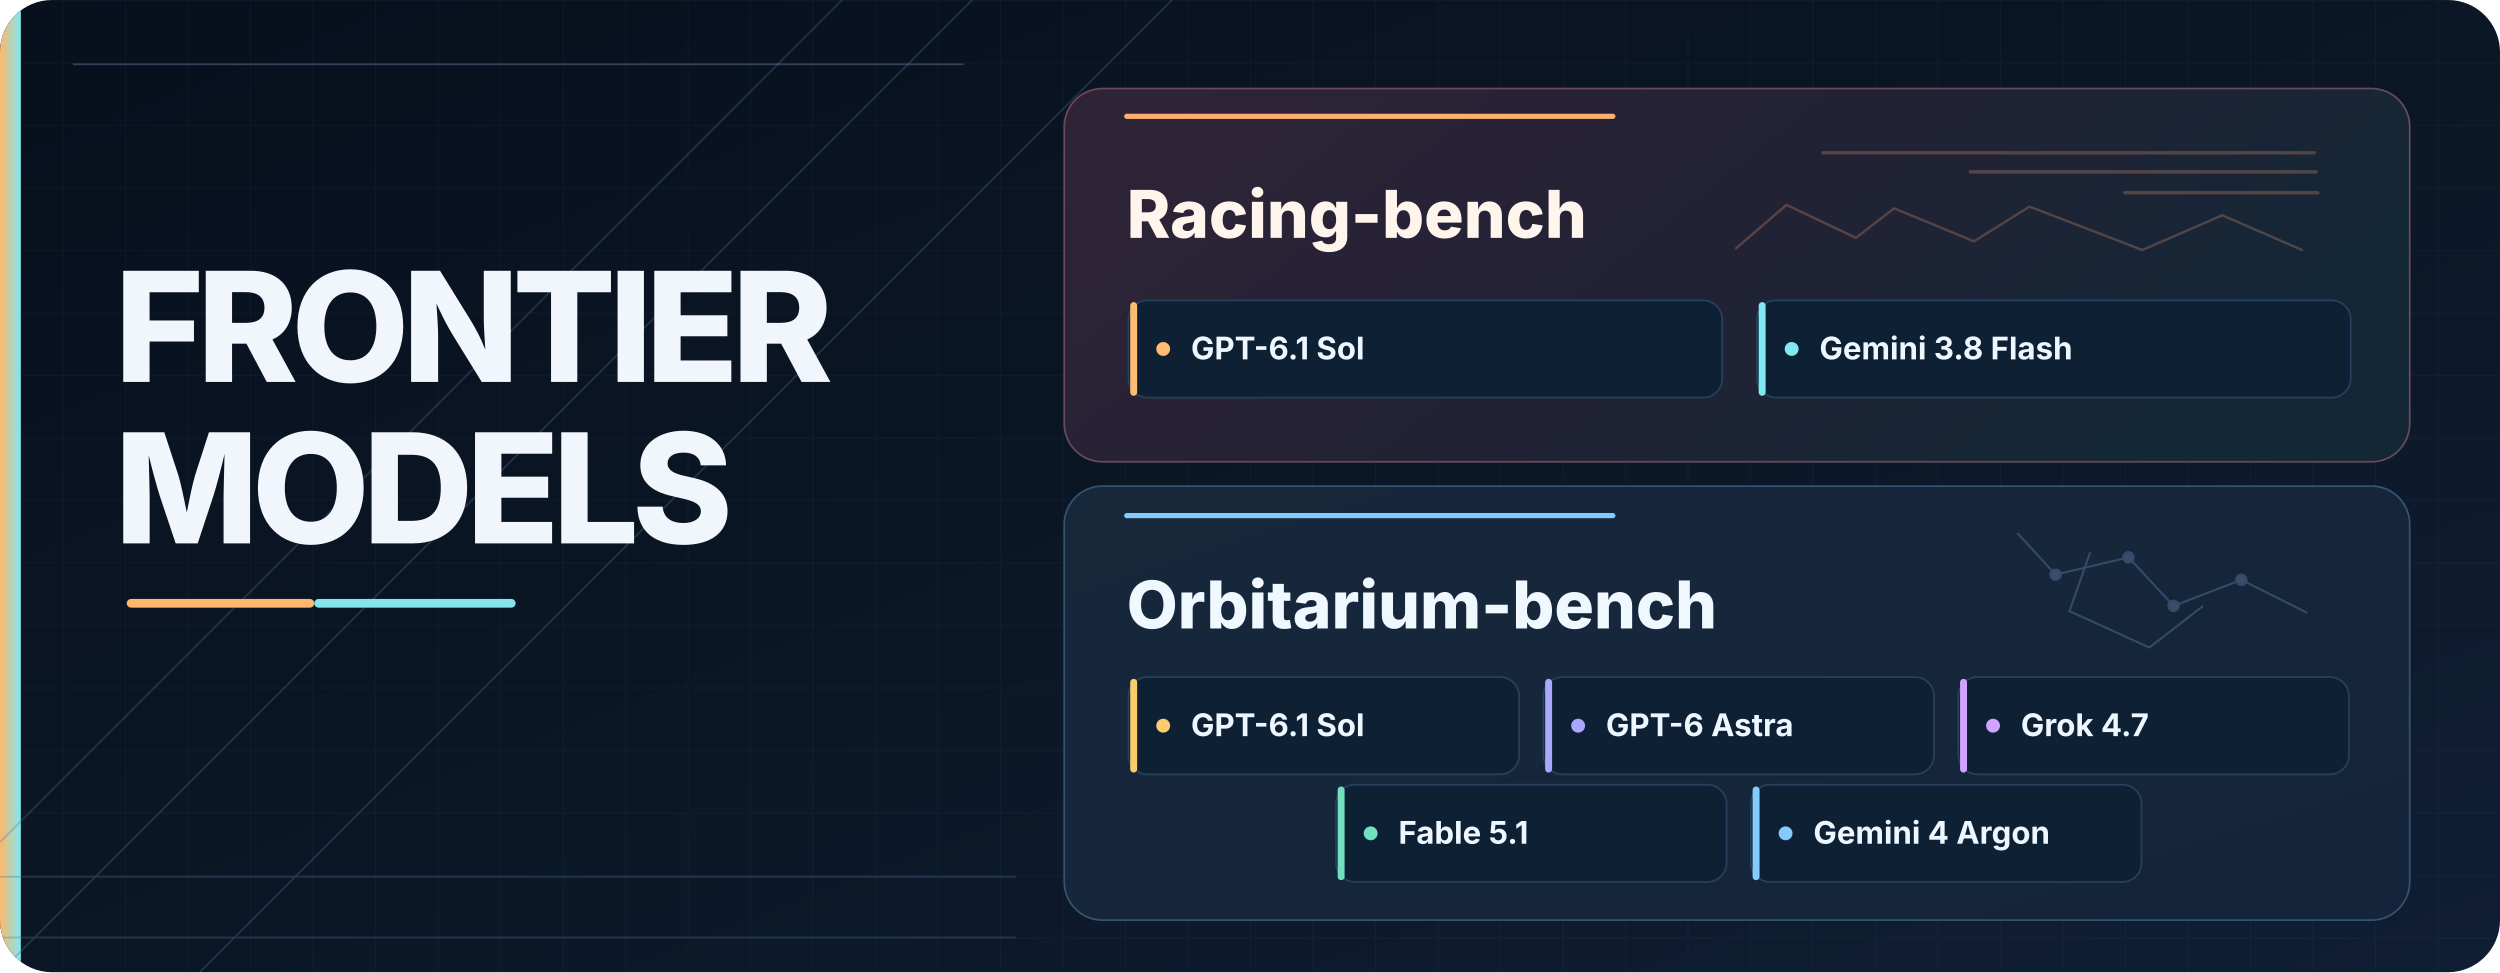
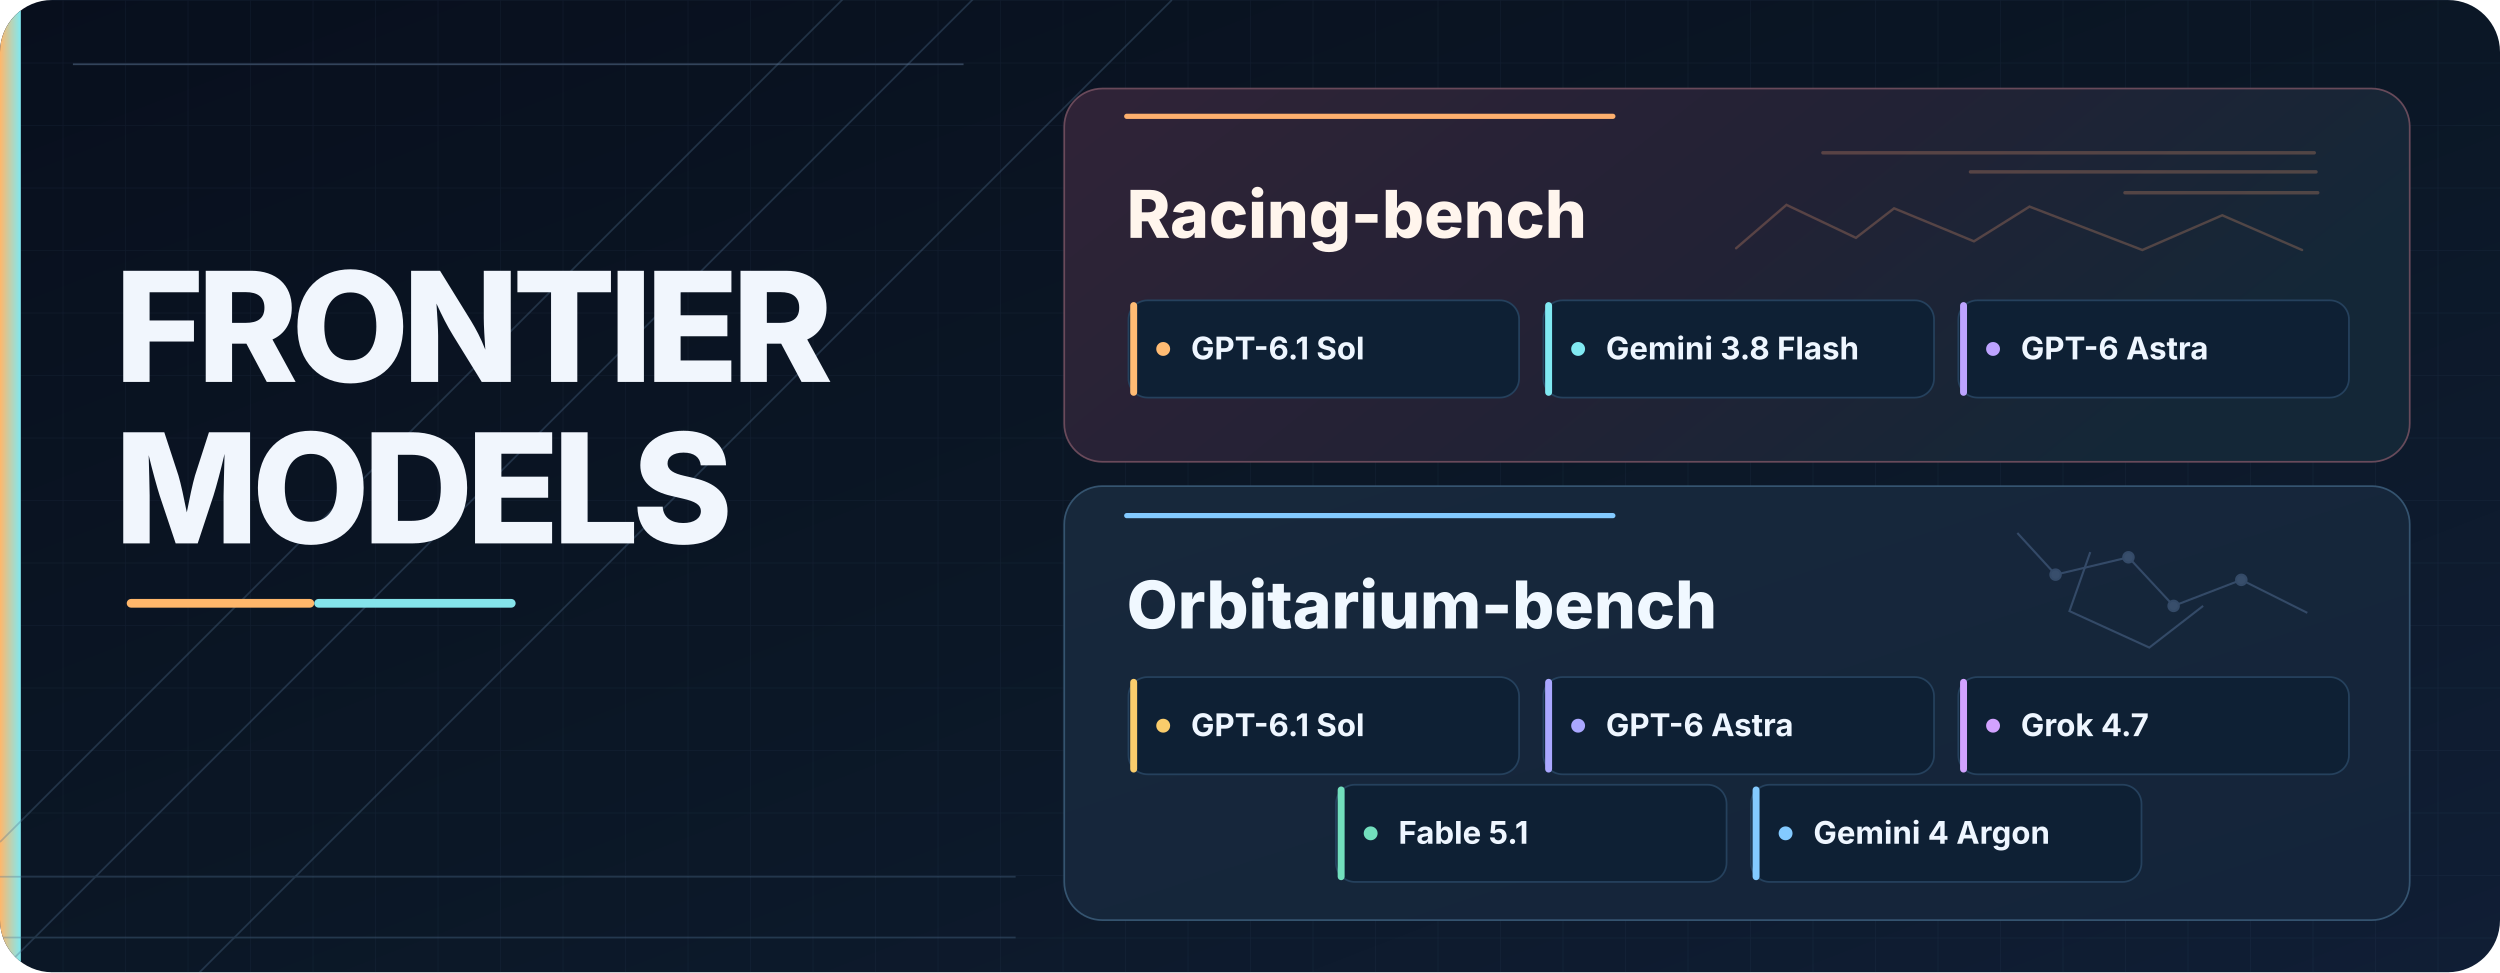
<svg xmlns="http://www.w3.org/2000/svg" viewBox="0 0 1440 560" role="img" aria-labelledby="title desc">
  <defs>
    <linearGradient id="base" x1="0" y1="0" x2="1" y2="1">
      <stop stop-color="#080f1d" />
      <stop offset=".52" stop-color="#0b1726" />
      <stop offset="1" stop-color="#101e35" />
    </linearGradient>
    <linearGradient id="race" x1="0" y1="0" x2="1" y2=".35">
      <stop stop-color="#302337" />
      <stop offset=".57" stop-color="#222235" />
      <stop offset="1" stop-color="#142737" />
    </linearGradient>
    <linearGradient id="orbit" x1="0" y1="0" x2="1" y2="1">
      <stop stop-color="#17283b" />
      <stop offset="1" stop-color="#14243a" />
    </linearGradient>
    <linearGradient id="rail" x1="0" y1="0" x2="1" y2="0">
      <stop stop-color="#ffb76b" />
      <stop offset="1" stop-color="#80e9f2" />
    </linearGradient>
    <pattern id="grid" width="36" height="36" patternUnits="userSpaceOnUse">
      <path d="M36 0H0V36" fill="none" stroke="#4b6386" stroke-opacity=".12" stroke-width=".8" />
    </pattern>
    <clipPath id="canvas">
      <rect width="1440" height="560" rx="30" />
    </clipPath>
  </defs>
  <g clip-path="url(#canvas)" font-family="Inter,Segoe UI,Arial,sans-serif">
    <rect width="1440" height="560" fill="url(#base)" />
    <rect width="1440" height="560" fill="url(#grid)" />
    <path d="M0 0H12V560H0Z" fill="url(#rail)" />
    <path d="M42 37H555" stroke="#33445b" stroke-width="1" />
    <g opacity=".34" stroke="#50708f" stroke-width="1" fill="none">
      <path d="M0 485L585 -100M0 560L605 -45M115 560L675 0" />
      <path d="M0 505H585M0 540H585" />
    </g>
    <text x="66" y="220" font-size="88" font-weight="800" letter-spacing="-4" fill="#f1f6fd">FRONTIER</text>
    <text x="66" y="313" font-size="88" font-weight="800" letter-spacing="-4" fill="#f1f6fd">MODELS</text>
    <rect x="73" y="345" width="108" height="5" rx="2.5" fill="#ffb76b" />
    <rect x="181" y="345" width="116" height="5" rx="2.5" fill="#85e4eb" />
    <g data-benchmark="racing">
      <rect x="613" y="51" width="775" height="215" rx="22" fill="url(#race)" stroke="#7d5565" stroke-opacity=".8" />
      <path d="M649 67H929" stroke="#fdaf6d" stroke-width="3" stroke-linecap="round" />
      <g stroke="#ec9b70" fill="none" stroke-linecap="round" opacity=".27">
        <path d="M1050 88h283M1135 99h199M1224 111h111" stroke-width="2" />
        <path d="M1000 143l29 -25 40 19 22 -17 46 19 32 -20 65 25 46 -20 46 20" stroke-width="1.4" />
      </g>
      <text x="649" y="137" font-size="38" font-weight="800" fill="#fff5ed">Racing-bench</text>
      <g data-role="run" data-benchmark="racing" data-model="gpt-6.1-sol">
-         <rect x="650" y="173" width="342" height="56" rx="11" fill="#0e2034" stroke="#25415d" />
+         <rect x="650" y="173" width="225" height="56" rx="11" fill="#0e2034" stroke="#25415d" />
        <rect x="651" y="174" width="4" height="54" rx="2" fill="#ffbb73" />
        <circle cx="670" cy="201" r="4" fill="#ffbb73" />
        <text x="686" y="207" font-size="18" font-weight="650" fill="#eef6ff">GPT-6.1 Sol</text>
      </g>
      <g data-role="run" data-benchmark="racing" data-model="gemini-3.8-flash">
-         <rect x="1012" y="173" width="342" height="56" rx="11" fill="#0e2034" stroke="#25415d" />
-         <rect x="1013" y="174" width="4" height="54" rx="2" fill="#80e9f2" />
-         <circle cx="1032" cy="201" r="4" fill="#80e9f2" />
-         <text x="1048" y="207" font-size="18" font-weight="650" fill="#eef6ff">Gemini 3.8 Flash</text>
+         <rect x="889" y="173" width="225" height="56" rx="11" fill="#0e2034" stroke="#25415d" />
+         <rect x="890" y="174" width="4" height="54" rx="2" fill="#80e9f2" />
+         <circle cx="909" cy="201" r="4" fill="#80e9f2" />
+         <text x="925" y="207" font-size="18" font-weight="650" fill="#eef6ff">Gemini 3.8 Flash</text>
+       </g>
+       <g data-role="run" data-benchmark="racing" data-model="gpt-6-astra">
+         <rect x="1128" y="173" width="225" height="56" rx="11" fill="#0e2034" stroke="#25415d" />
+         <rect x="1129" y="174" width="4" height="54" rx="2" fill="#bda3ff" />
+         <circle cx="1148" cy="201" r="4" fill="#bda3ff" />
+         <text x="1164" y="207" font-size="18" font-weight="650" fill="#eef6ff">GPT-6 Astra</text>
      </g>
    </g>
    <g data-benchmark="orbitarium">
      <rect x="613" y="280" width="775" height="250" rx="22" fill="url(#orbit)" stroke="#3e617f" stroke-opacity=".8" />
      <path d="M649 297H929" stroke="#83caff" stroke-width="3" stroke-linecap="round" />
      <g opacity=".25" fill="none" stroke="#8eb6f0" stroke-width="1.2">
        <path d="M1162 307l22 24 42 -10 26 28 39 -15 38 19" />
        <path d="M1204 318l-12 34 46 21 31 -24" />
        <circle cx="1184" cy="331" r="3" fill="#9fc9ff" />
        <circle cx="1226" cy="321" r="3" fill="#9fc9ff" />
        <circle cx="1252" cy="349" r="3" fill="#9fc9ff" />
        <circle cx="1291" cy="334" r="3" fill="#9fc9ff" />
      </g>
      <text x="649" y="362" font-size="38" font-weight="800" fill="#f0f8ff">Orbitarium-bench</text>
      <g data-role="run" data-benchmark="orbitarium" data-model="gpt-6.1-sol-source">
        <rect x="650" y="390" width="225" height="56" rx="11" fill="#0e2034" stroke="#25415d" />
        <rect x="651" y="391" width="4" height="54" rx="2" fill="#facc6b" />
        <circle cx="670" cy="418" r="4" fill="#facc6b" />
        <text x="686" y="424" font-size="18" font-weight="650" fill="#eef6ff">GPT-6.1 Sol</text>
      </g>
      <g data-role="run" data-benchmark="orbitarium" data-model="gpt-6-astra-max-frontier-v2">
        <rect x="889" y="390" width="225" height="56" rx="11" fill="#0e2034" stroke="#25415d" />
        <rect x="890" y="391" width="4" height="54" rx="2" fill="#aaa7ff" />
        <circle cx="909" cy="418" r="4" fill="#aaa7ff" />
        <text x="925" y="424" font-size="18" font-weight="650" fill="#eef6ff">GPT-6 Astra</text>
      </g>
      <g data-role="run" data-benchmark="orbitarium" data-model="grok-4.7-solar-source">
        <rect x="1128" y="390" width="225" height="56" rx="11" fill="#0e2034" stroke="#25415d" />
        <rect x="1129" y="391" width="4" height="54" rx="2" fill="#d2a2ff" />
        <circle cx="1148" cy="418" r="4" fill="#d2a2ff" />
        <text x="1164" y="424" font-size="18" font-weight="650" fill="#eef6ff">Grok 4.7</text>
      </g>
      <g data-role="run" data-benchmark="orbitarium" data-model="fable-5.1-frontier-v2">
        <rect x="769.5" y="452" width="225" height="56" rx="11" fill="#0e2034" stroke="#25415d" />
        <rect x="770.5" y="453" width="4" height="54" rx="2" fill="#72dfbd" />
        <circle cx="789.5" cy="480" r="4" fill="#72dfbd" />
        <text x="805.5" y="486" font-size="18" font-weight="650" fill="#eef6ff">Fable 5.1</text>
      </g>
      <g data-role="run" data-benchmark="orbitarium" data-model="gemini-4-argon-source">
        <rect x="1008.5" y="452" width="225" height="56" rx="11" fill="#0e2034" stroke="#25415d" />
        <rect x="1009.5" y="453" width="4" height="54" rx="2" fill="#83caff" />
        <circle cx="1028.5" cy="480" r="4" fill="#83caff" />
        <text x="1044.5" y="486" font-size="18" font-weight="650" fill="#eef6ff">Gemini 4 Argon</text>
      </g>
    </g>
  </g>
</svg>
